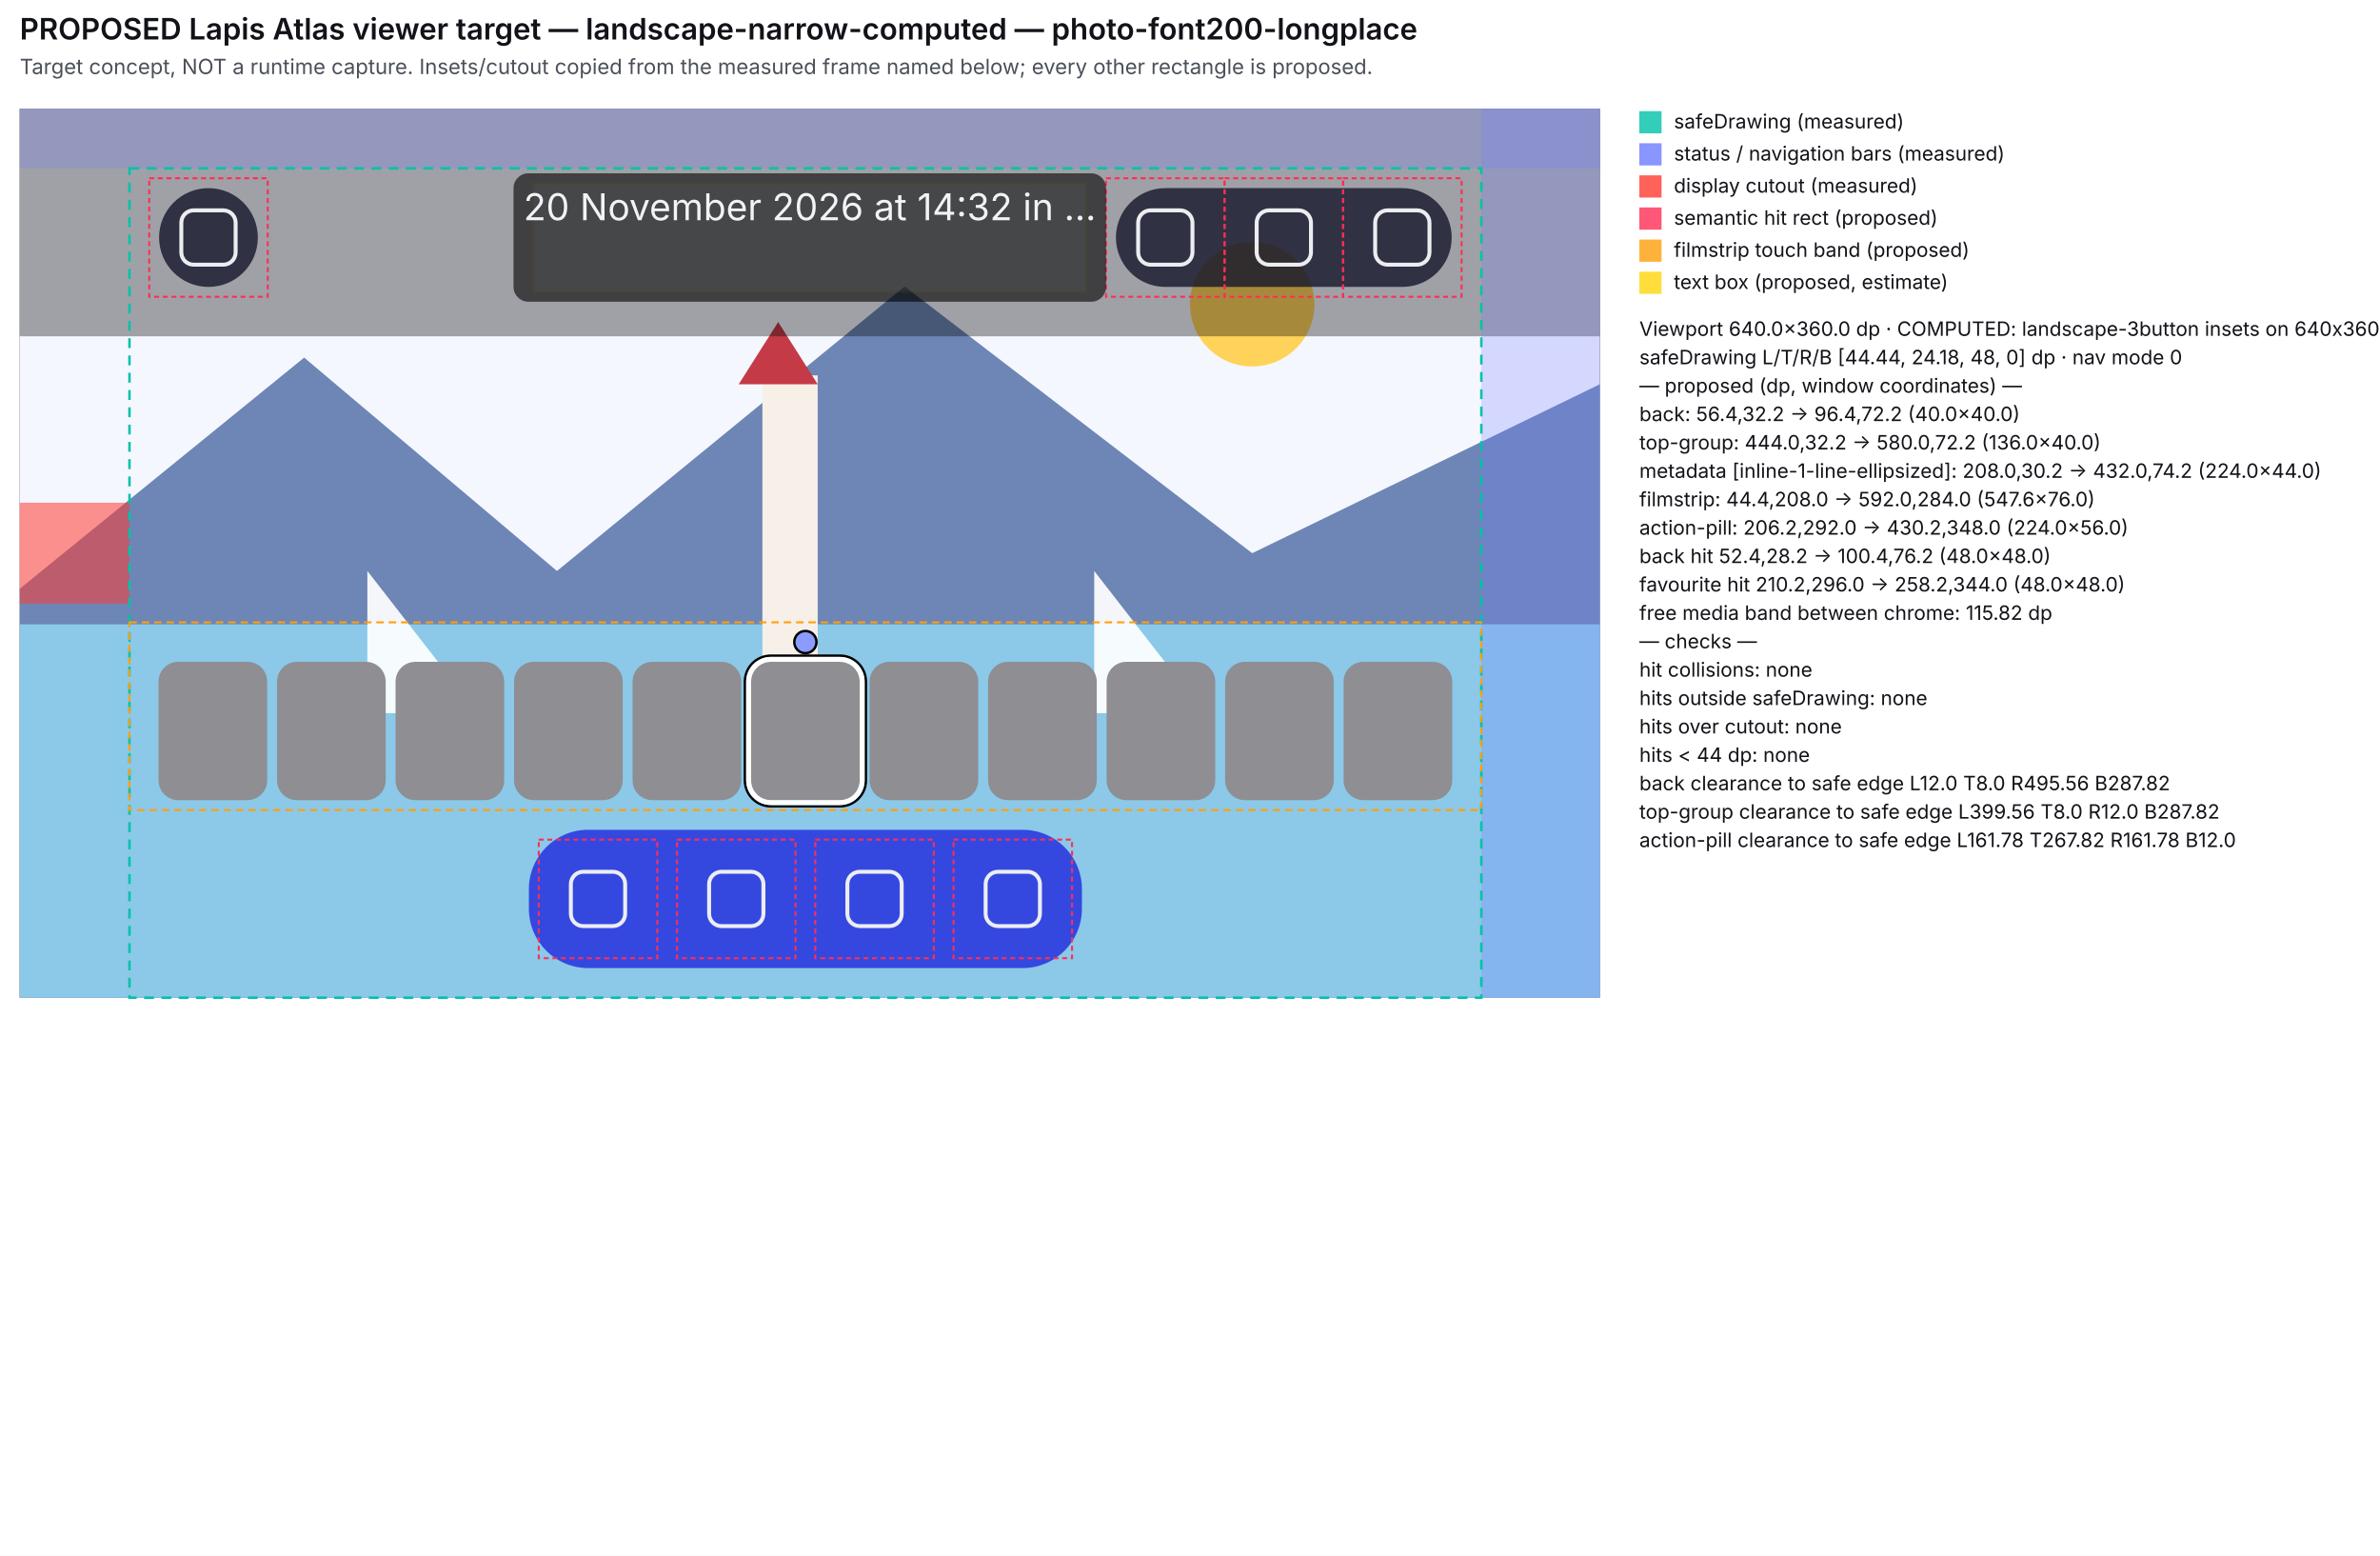
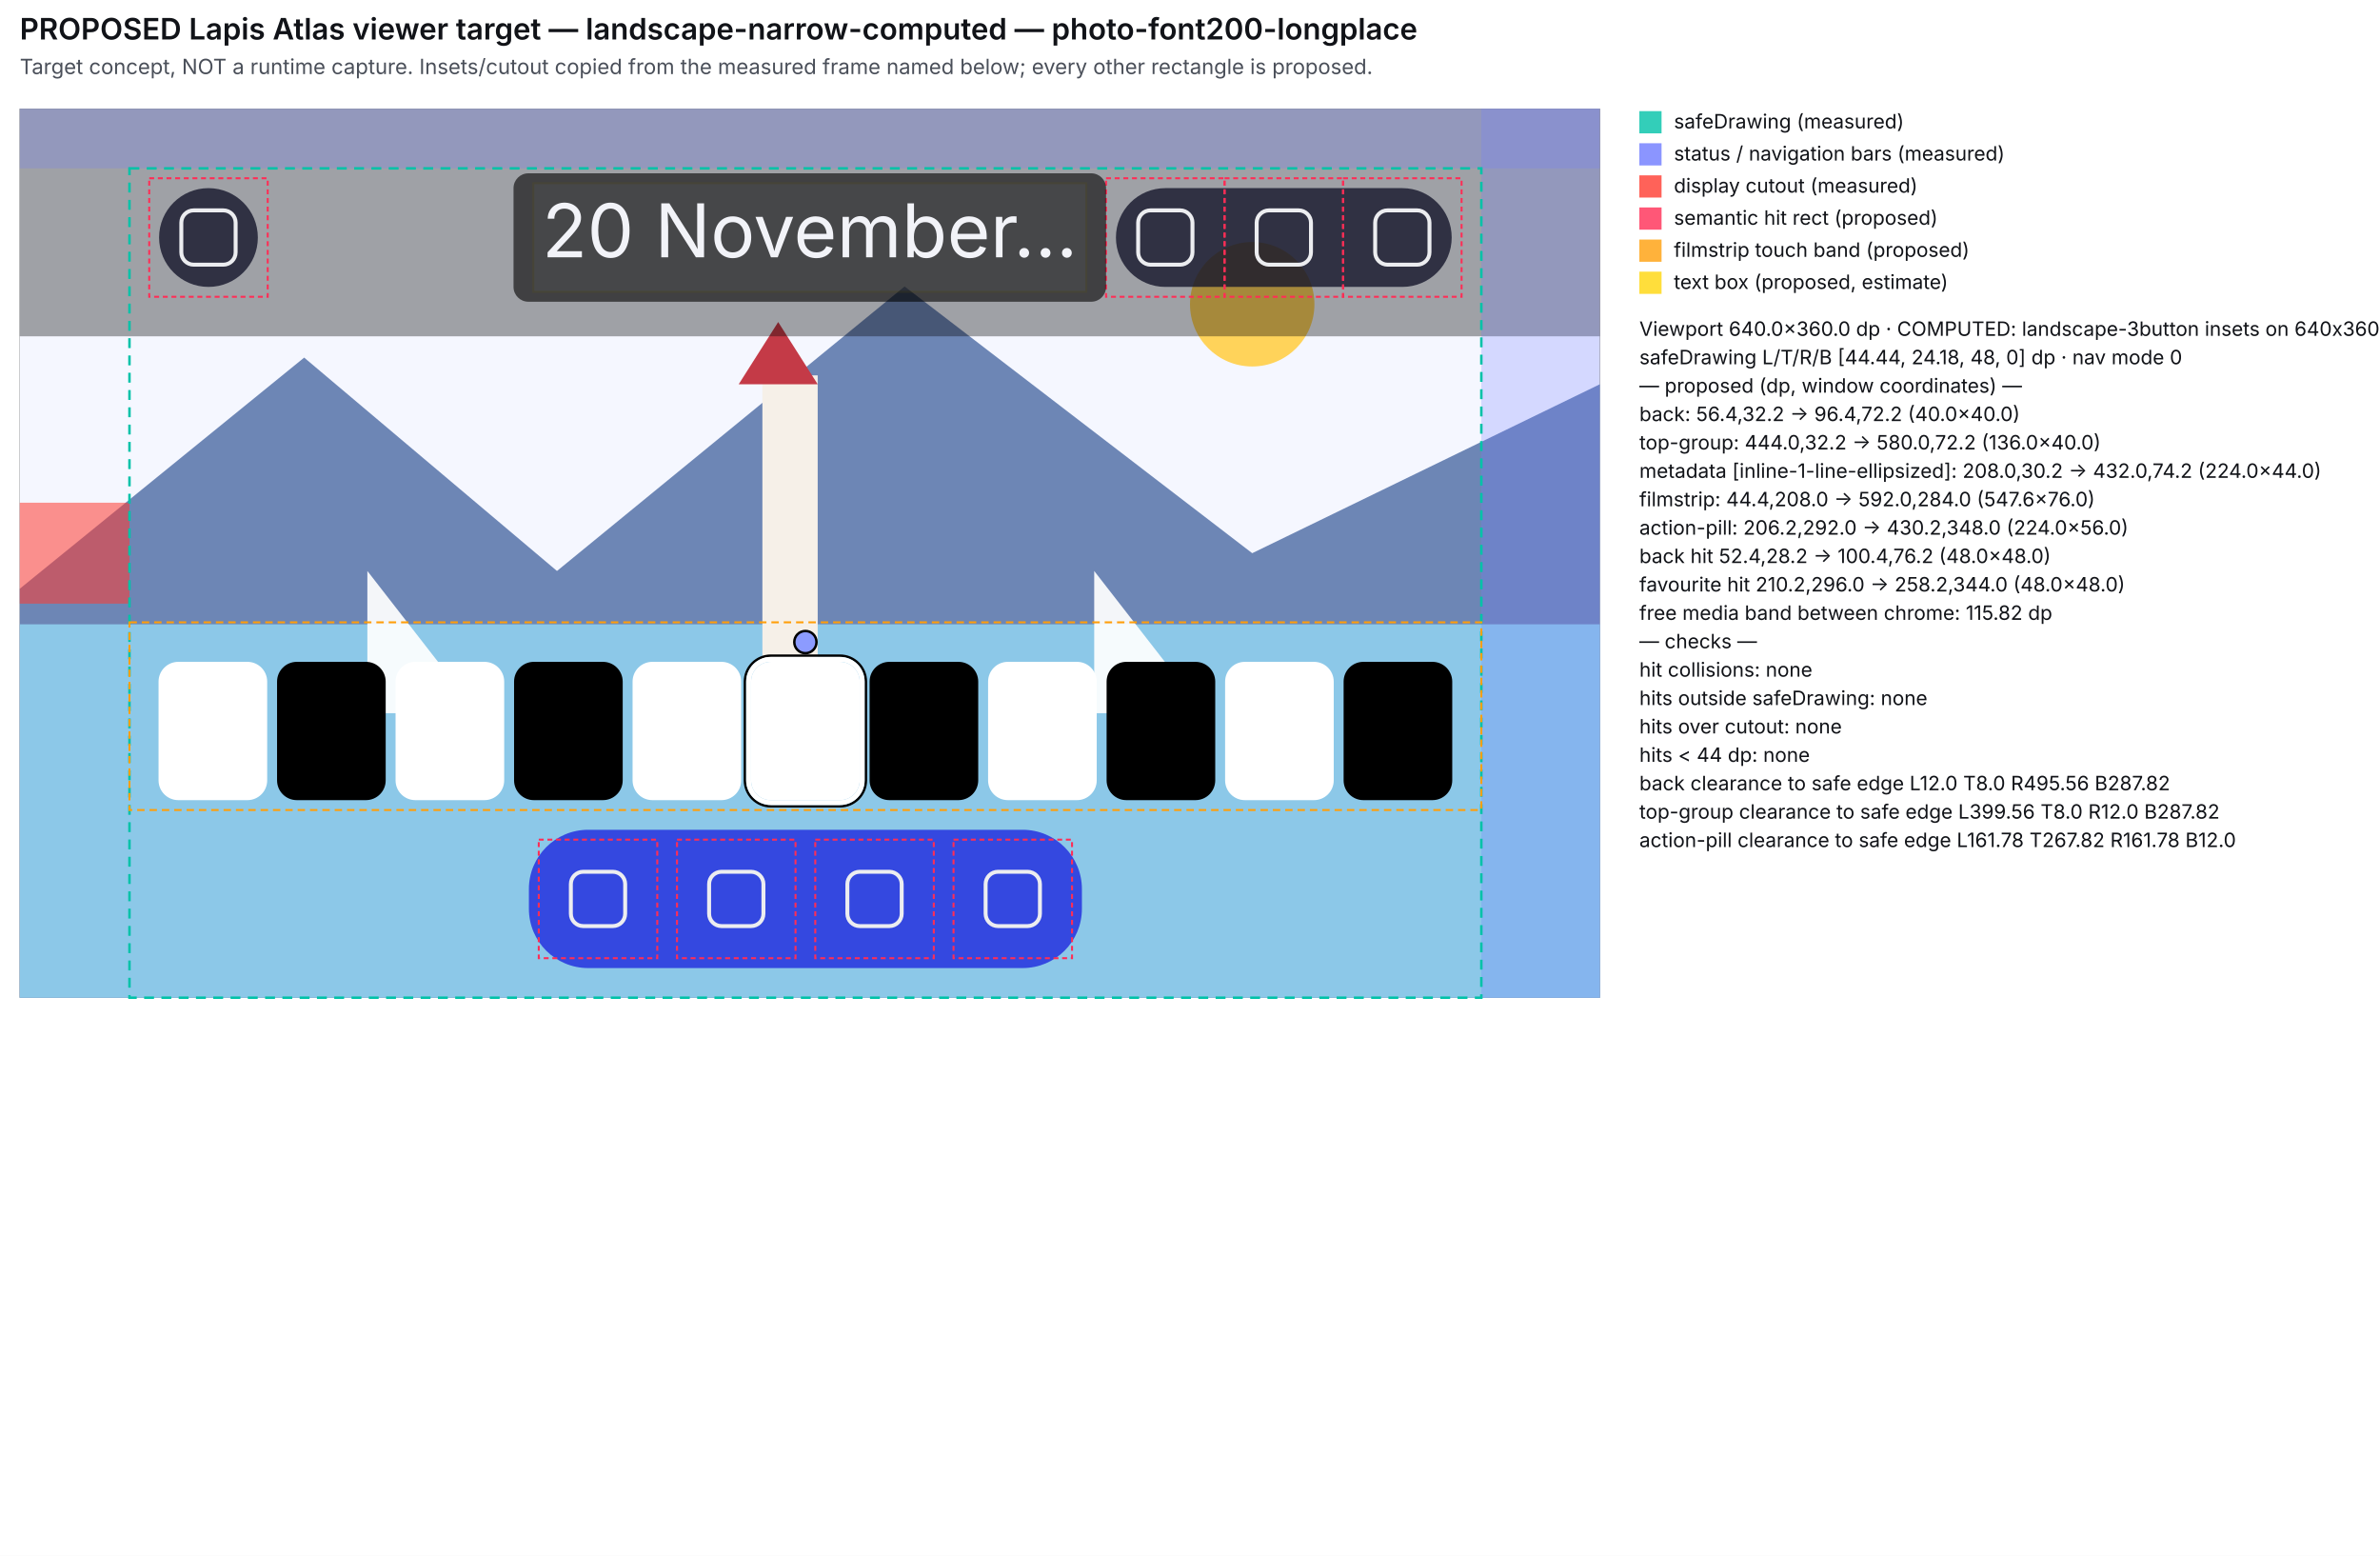
<svg xmlns="http://www.w3.org/2000/svg" viewBox="0 0 964.0 630.0" font-family="Inter, Arial, sans-serif" font-size="8">
  <rect width="964.0" height="630.0" fill="#FFFFFF" />
  <text x="8" y="16" font-size="12" font-weight="600" fill="#111318">PROPOSED Lapis Atlas viewer target — landscape-narrow-computed — photo-font200-longplace</text>
  <text x="8" y="30" font-size="8.5" fill="#4A4F59">Target concept, NOT a runtime capture. Insets/cutout copied from the measured frame named below; every other rectangle is proposed.</text>
  <g transform="translate(8,44)">
    <rect width="640.0" height="360.0" fill="#000000" />
    <rect width="640.0" height="360.0" fill="#F5F7FF" />
    <path d="M0 194.4 L115.2 100.8 L217.6 187.2 L358.4 72.0 L499.2 180.0 L640.0 111.6 V360.0 H0 Z" fill="#6D86B5" />
    <rect y="208.8" width="640.0" height="151.2" fill="#8CC8E8" />
    <circle cx="499.2" cy="79.2" r="25.2" fill="#FFD35A" />
    <rect x="300.8" y="108.0" width="22.4" height="115.2" fill="#F6F0E8" />
    <path d="M291.2 111.6 L323.2 111.6 L307.2 86.4 Z" fill="#C43A47" />
    <path d="M140.8 244.8 l0 -57.6 l44.8 57.6 Z" fill="#FFF" opacity=".92" />
    <path d="M435.2 244.8 l0 -57.6 l44.8 57.6 Z" fill="#FFF" opacity=".92" />
    <rect x="0" y="0" width="640.0" height="92.18" fill="#000" opacity="0.35" />
    <rect x="0" y="0" width="640.0" height="24.18" fill="#6E7BFF" opacity="0.25" />
    <rect x="592.0" y="0" width="48" height="360.0" fill="#6E7BFF" opacity="0.25" />
    <rect x="0.0" y="159.56" width="44.44" height="40.88" fill="#FF3B30" opacity="0.55" />
    <rect x="44.44" y="24.18" width="547.56" height="335.82" fill="none" stroke="#00C2A8" stroke-width="1" stroke-dasharray="4 3" />
    <rect x="56.44" y="32.18" width="40.0" height="40.0" rx="20.0" fill="#14152A" opacity="0.8" />
    <rect x="65.44" y="41.18" width="22.0" height="22.0" rx="5" fill="none" stroke="#ECEDF0" stroke-width="1.6" />
    <rect x="52.44" y="28.18" width="48.0" height="48.0" fill="none" stroke="#FF2D55" stroke-width="0.8" stroke-dasharray="2 1.5" />
    <rect x="444.0" y="32.18" width="136.0" height="40.0" rx="20.0" fill="#14152A" opacity="0.8" />
    <rect x="453.0" y="41.18" width="22.0" height="22.0" rx="5" fill="none" stroke="#ECEDF0" stroke-width="1.6" />
    <rect x="440.0" y="28.18" width="48.0" height="48.0" fill="none" stroke="#FF2D55" stroke-width="0.8" stroke-dasharray="2 1.5" />
    <rect x="501.0" y="41.18" width="22.0" height="22.0" rx="5" fill="none" stroke="#ECEDF0" stroke-width="1.6" />
    <rect x="488.0" y="28.18" width="48.0" height="48.0" fill="none" stroke="#FF2D55" stroke-width="0.8" stroke-dasharray="2 1.5" />
    <rect x="549.0" y="41.18" width="22.0" height="22.0" rx="5" fill="none" stroke="#ECEDF0" stroke-width="1.6" />
    <rect x="536.0" y="28.18" width="48.0" height="48.0" fill="none" stroke="#FF2D55" stroke-width="0.8" stroke-dasharray="2 1.5" />
    <rect x="208.0" y="30.18" width="224.0" height="44.0" fill="#FFFFFF" opacity="0.18" stroke="#FFD60A" stroke-width="0.8" />
    <rect x="200.0" y="26.18" width="240.0" height="52.0" rx="6" fill="#000" opacity="0.6" />
-     <text x="320.0" y="45.18" text-anchor="middle" fill="#F2F3F8" font-size="15.0">20 November 2026 at 14:32 in …</text>
+     <text x="320.0" y="60.18" text-anchor="middle" fill="#F2F3F8" font-size="30.0">20 November…</text>
    <rect x="44.44" y="208.0" width="547.56" height="76.0" fill="none" stroke="#FF9F0A" stroke-width="0.8" stroke-dasharray="3 2" />
-     <rect x="296.22" y="224.0" width="44.0" height="56.0" rx="8.0" fill="#8E8E93" />
+     <rect x="296.22" y="224.0" width="44.0" height="56.0" rx="8.0" fill="#FFFFFF" />
    <rect x="293.72" y="221.5" width="49.0" height="61.0" rx="10.5" fill="none" stroke="#000" stroke-width="1.0" />
    <rect x="295.22" y="223.0" width="46.0" height="58.0" rx="9.0" fill="none" stroke="#FFF" stroke-width="2.0" />
    <circle cx="318.22" cy="216.0" r="5.0" fill="#000" />
    <circle cx="318.22" cy="216.0" r="4.0" fill="#8C9BFF" />
-     <rect x="344.22" y="224.0" width="44.0" height="56.0" rx="8.0" fill="#8E8E93" />
-     <rect x="392.22" y="224.0" width="44.0" height="56.0" rx="8.0" fill="#8E8E93" />
-     <rect x="440.22" y="224.0" width="44.0" height="56.0" rx="8.0" fill="#8E8E93" />
-     <rect x="488.22" y="224.0" width="44.0" height="56.0" rx="8.0" fill="#8E8E93" />
-     <rect x="536.22" y="224.0" width="44.0" height="56.0" rx="8.0" fill="#8E8E93" />
-     <rect x="248.22" y="224.0" width="44.0" height="56.0" rx="8.0" fill="#8E8E93" />
-     <rect x="200.22" y="224.0" width="44.0" height="56.0" rx="8.0" fill="#8E8E93" />
-     <rect x="152.22" y="224.0" width="44.0" height="56.0" rx="8.0" fill="#8E8E93" />
-     <rect x="104.22" y="224.0" width="44.0" height="56.0" rx="8.0" fill="#8E8E93" />
-     <rect x="56.22" y="224.0" width="44.0" height="56.0" rx="8.0" fill="#8E8E93" />
+     <rect x="344.22" y="224.0" width="44.0" height="56.0" rx="8.0" fill="#000000" />
+     <rect x="392.22" y="224.0" width="44.0" height="56.0" rx="8.0" fill="#FFFFFF" />
+     <rect x="440.22" y="224.0" width="44.0" height="56.0" rx="8.0" fill="#000000" />
+     <rect x="488.22" y="224.0" width="44.0" height="56.0" rx="8.0" fill="#FFFFFF" />
+     <rect x="536.22" y="224.0" width="44.0" height="56.0" rx="8.0" fill="#000000" />
+     <rect x="248.22" y="224.0" width="44.0" height="56.0" rx="8.0" fill="#FFFFFF" />
+     <rect x="200.22" y="224.0" width="44.0" height="56.0" rx="8.0" fill="#000000" />
+     <rect x="152.22" y="224.0" width="44.0" height="56.0" rx="8.0" fill="#FFFFFF" />
+     <rect x="104.22" y="224.0" width="44.0" height="56.0" rx="8.0" fill="#000000" />
+     <rect x="56.22" y="224.0" width="44.0" height="56.0" rx="8.0" fill="#FFFFFF" />
    <rect x="206.22" y="292.0" width="224.0" height="56.0" rx="24.0" fill="#3448E0" />
    <rect x="223.22" y="309.0" width="22.0" height="22.0" rx="5" fill="none" stroke="#ECEDF0" stroke-width="1.6" />
    <rect x="210.22" y="296.0" width="48.0" height="48.0" fill="none" stroke="#FF2D55" stroke-width="0.8" stroke-dasharray="2 1.5" />
    <rect x="279.22" y="309.0" width="22.0" height="22.0" rx="5" fill="none" stroke="#ECEDF0" stroke-width="1.6" />
    <rect x="266.22" y="296.0" width="48.0" height="48.0" fill="none" stroke="#FF2D55" stroke-width="0.8" stroke-dasharray="2 1.5" />
    <rect x="335.22" y="309.0" width="22.0" height="22.0" rx="5" fill="none" stroke="#ECEDF0" stroke-width="1.6" />
    <rect x="322.22" y="296.0" width="48.0" height="48.0" fill="none" stroke="#FF2D55" stroke-width="0.8" stroke-dasharray="2 1.5" />
    <rect x="391.22" y="309.0" width="22.0" height="22.0" rx="5" fill="none" stroke="#ECEDF0" stroke-width="1.6" />
    <rect x="378.22" y="296.0" width="48.0" height="48.0" fill="none" stroke="#FF2D55" stroke-width="0.8" stroke-dasharray="2 1.5" />
  </g>
  <defs>
    <pattern id="hatch" width="6" height="6" patternUnits="userSpaceOnUse" patternTransform="rotate(45)">
      <line x1="0" y1="0" x2="0" y2="6" stroke="#FF9F0A" stroke-width="2" />
    </pattern>
  </defs>
  <g font-size="8" fill="#111318">
    <rect x="664.0" y="45" width="9" height="9" fill="#00C2A8" opacity="0.8" />
    <text x="678.0" y="52">safeDrawing (measured)</text>
    <rect x="664.0" y="58" width="9" height="9" fill="#6E7BFF" opacity="0.8" />
    <text x="678.0" y="65">status / navigation bars (measured)</text>
    <rect x="664.0" y="71" width="9" height="9" fill="#FF3B30" opacity="0.8" />
    <text x="678.0" y="78">display cutout (measured)</text>
    <rect x="664.0" y="84" width="9" height="9" fill="#FF2D55" opacity="0.8" />
    <text x="678.0" y="91">semantic hit rect (proposed)</text>
    <rect x="664.0" y="97" width="9" height="9" fill="#FF9F0A" opacity="0.8" />
    <text x="678.0" y="104">filmstrip touch band (proposed)</text>
    <rect x="664.0" y="110" width="9" height="9" fill="#FFD60A" opacity="0.8" />
    <text x="678.0" y="117">text box (proposed, estimate)</text>
    <text x="664.0" y="136">Viewport 640.0×360.0 dp · COMPUTED: landscape-3button insets on 640x360 dp</text>
    <text x="664.0" y="147.5">safeDrawing L/T/R/B [44.44, 24.18, 48, 0] dp · nav mode 0</text>
    <text x="664.0" y="159.0">— proposed (dp, window coordinates) —</text>
    <text x="664.0" y="170.5">back: 56.4,32.2 → 96.4,72.2 (40.0×40.0)</text>
    <text x="664.0" y="182.0">top-group: 444.0,32.2 → 580.0,72.2 (136.0×40.0)</text>
    <text x="664.0" y="193.5">metadata [inline-1-line-ellipsized]: 208.0,30.2 → 432.0,74.2 (224.0×44.0)</text>
    <text x="664.0" y="205.0">filmstrip: 44.4,208.0 → 592.0,284.0 (547.6×76.0)</text>
    <text x="664.0" y="216.5">action-pill: 206.2,292.0 → 430.2,348.0 (224.0×56.0)</text>
    <text x="664.0" y="228.0">back hit 52.4,28.2 → 100.4,76.2 (48.0×48.0)</text>
    <text x="664.0" y="239.5">favourite hit 210.2,296.0 → 258.2,344.0 (48.0×48.0)</text>
    <text x="664.0" y="251.0">free media band between chrome: 115.82 dp</text>
    <text x="664.0" y="262.5">— checks —</text>
    <text x="664.0" y="274.0">hit collisions: none</text>
    <text x="664.0" y="285.5">hits outside safeDrawing: none</text>
    <text x="664.0" y="297.0">hits over cutout: none</text>
    <text x="664.0" y="308.5">hits &lt; 44 dp: none</text>
    <text x="664.0" y="320.0">back clearance to safe edge L12.0 T8.0 R495.56 B287.82</text>
    <text x="664.0" y="331.5">top-group clearance to safe edge L399.56 T8.0 R12.0 B287.82</text>
    <text x="664.0" y="343.0">action-pill clearance to safe edge L161.78 T267.82 R161.78 B12.0</text>
  </g>
</svg>
